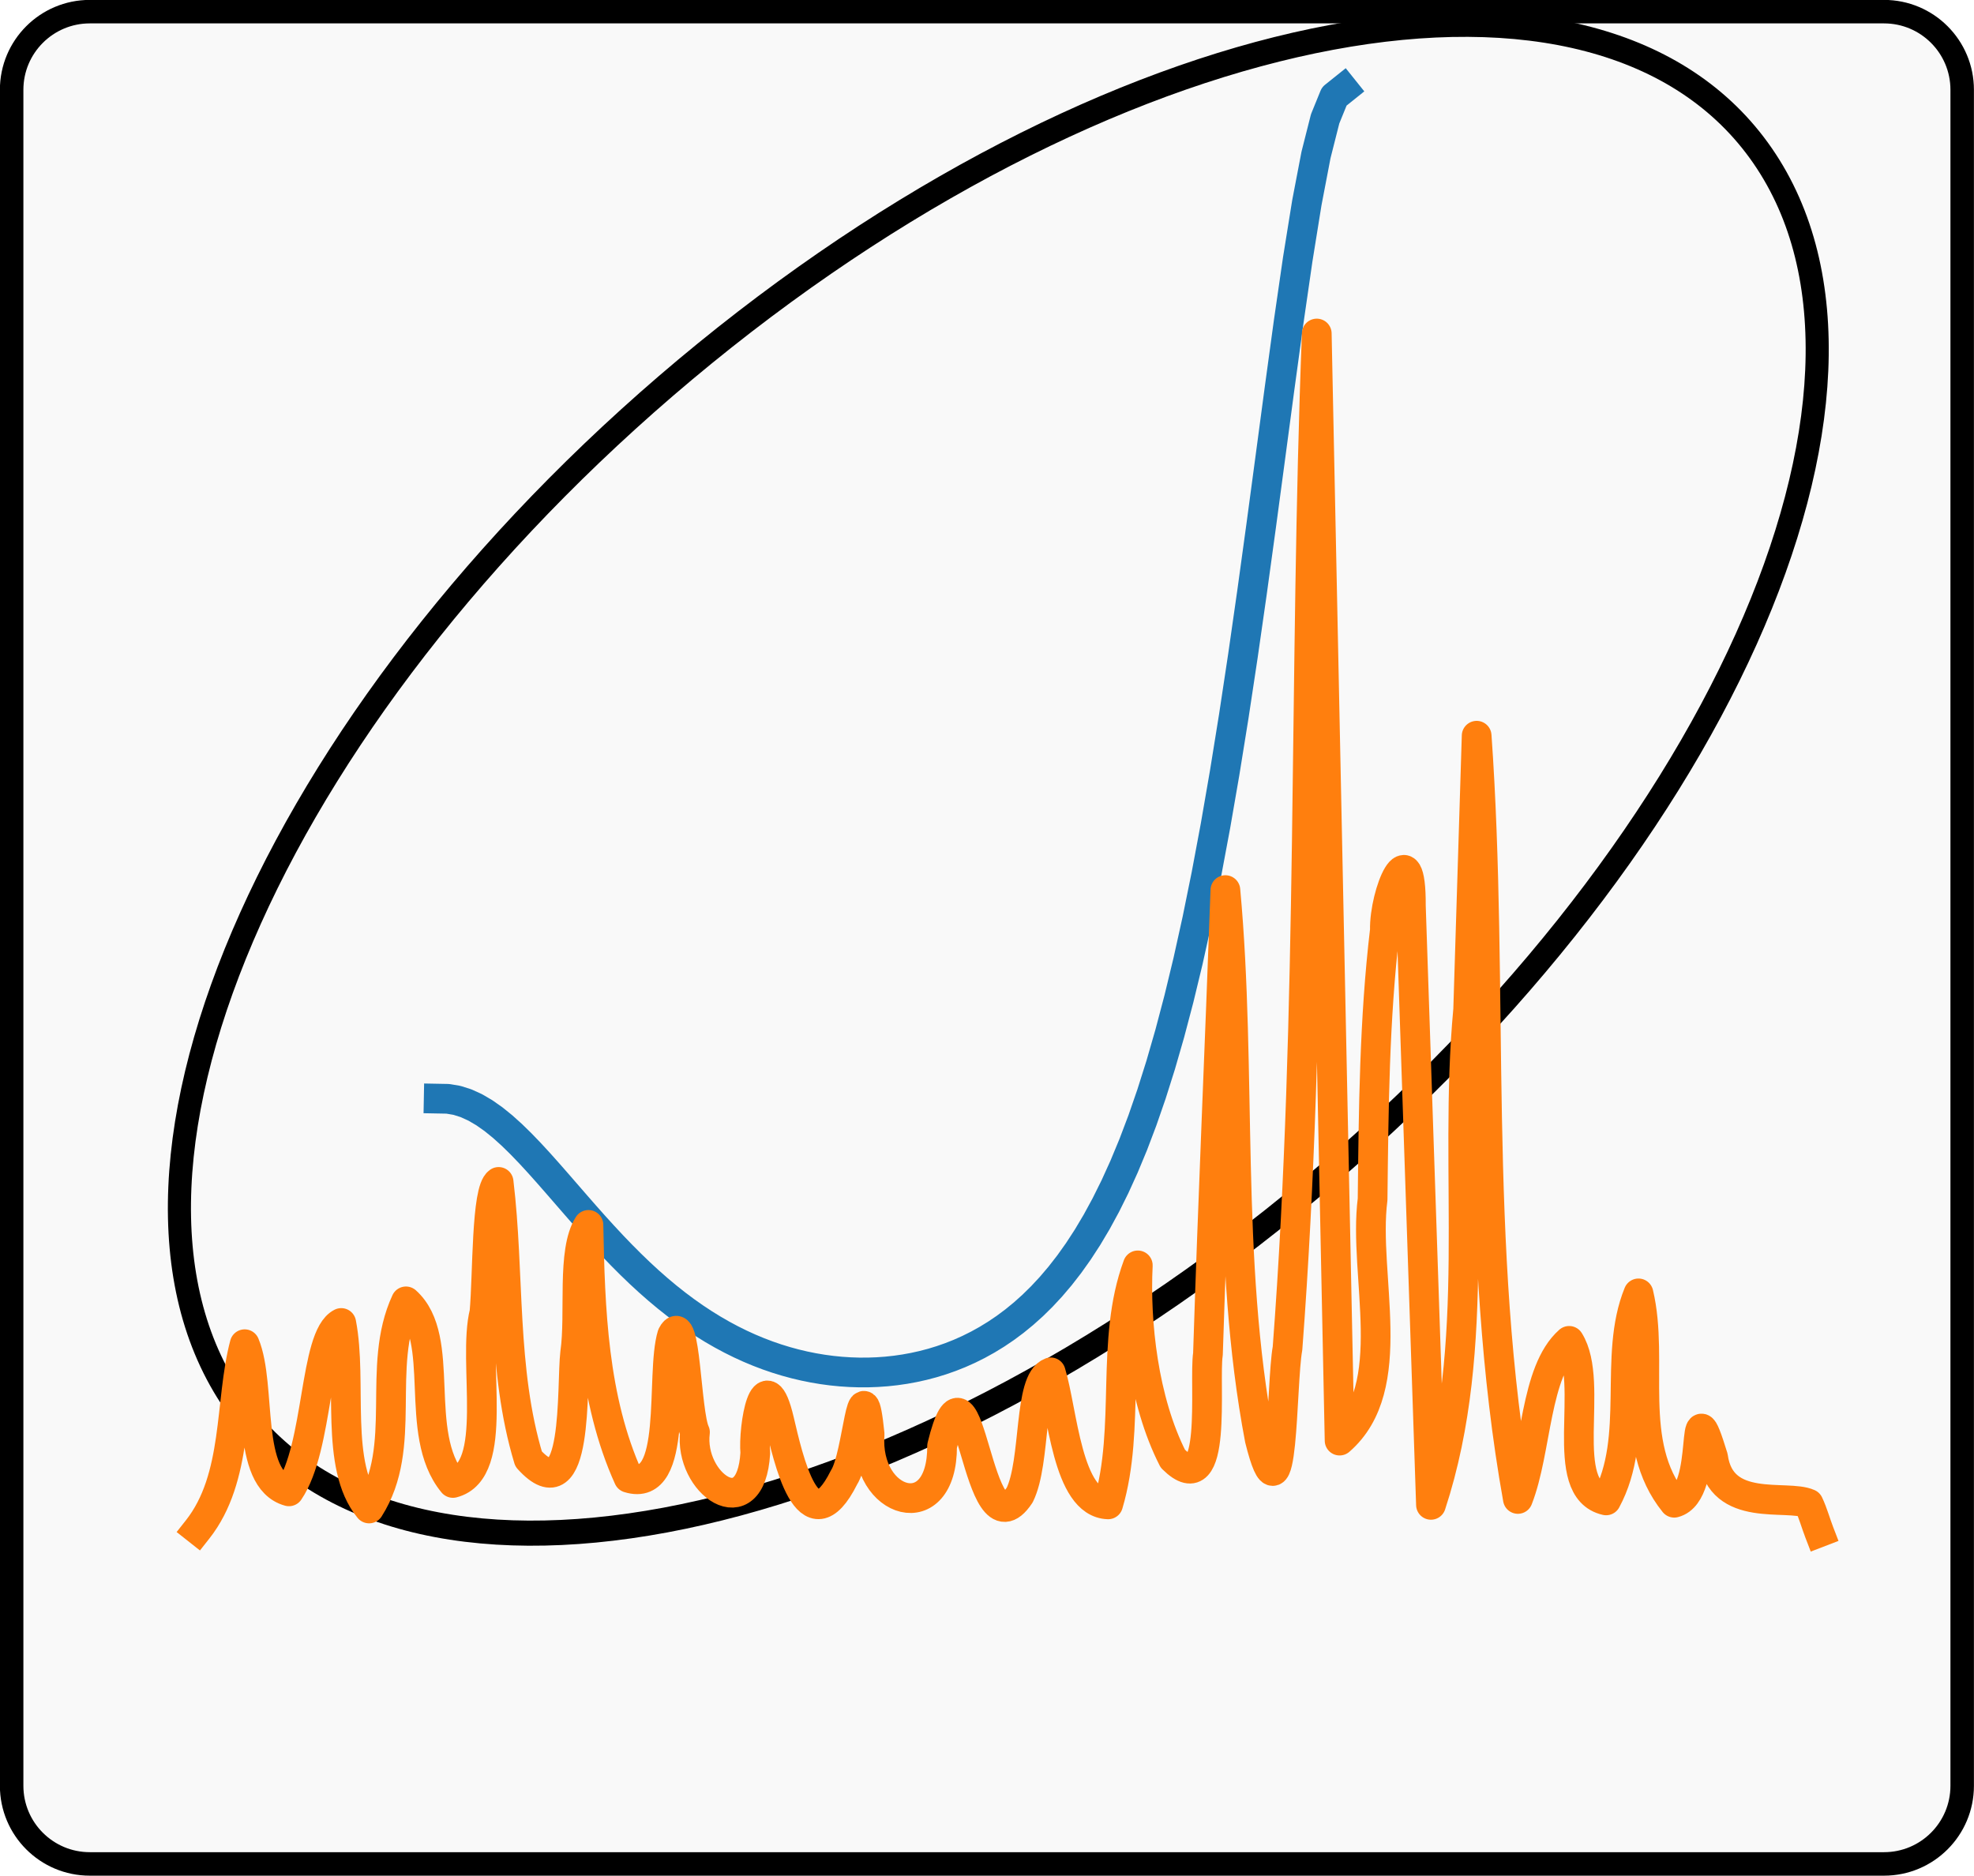
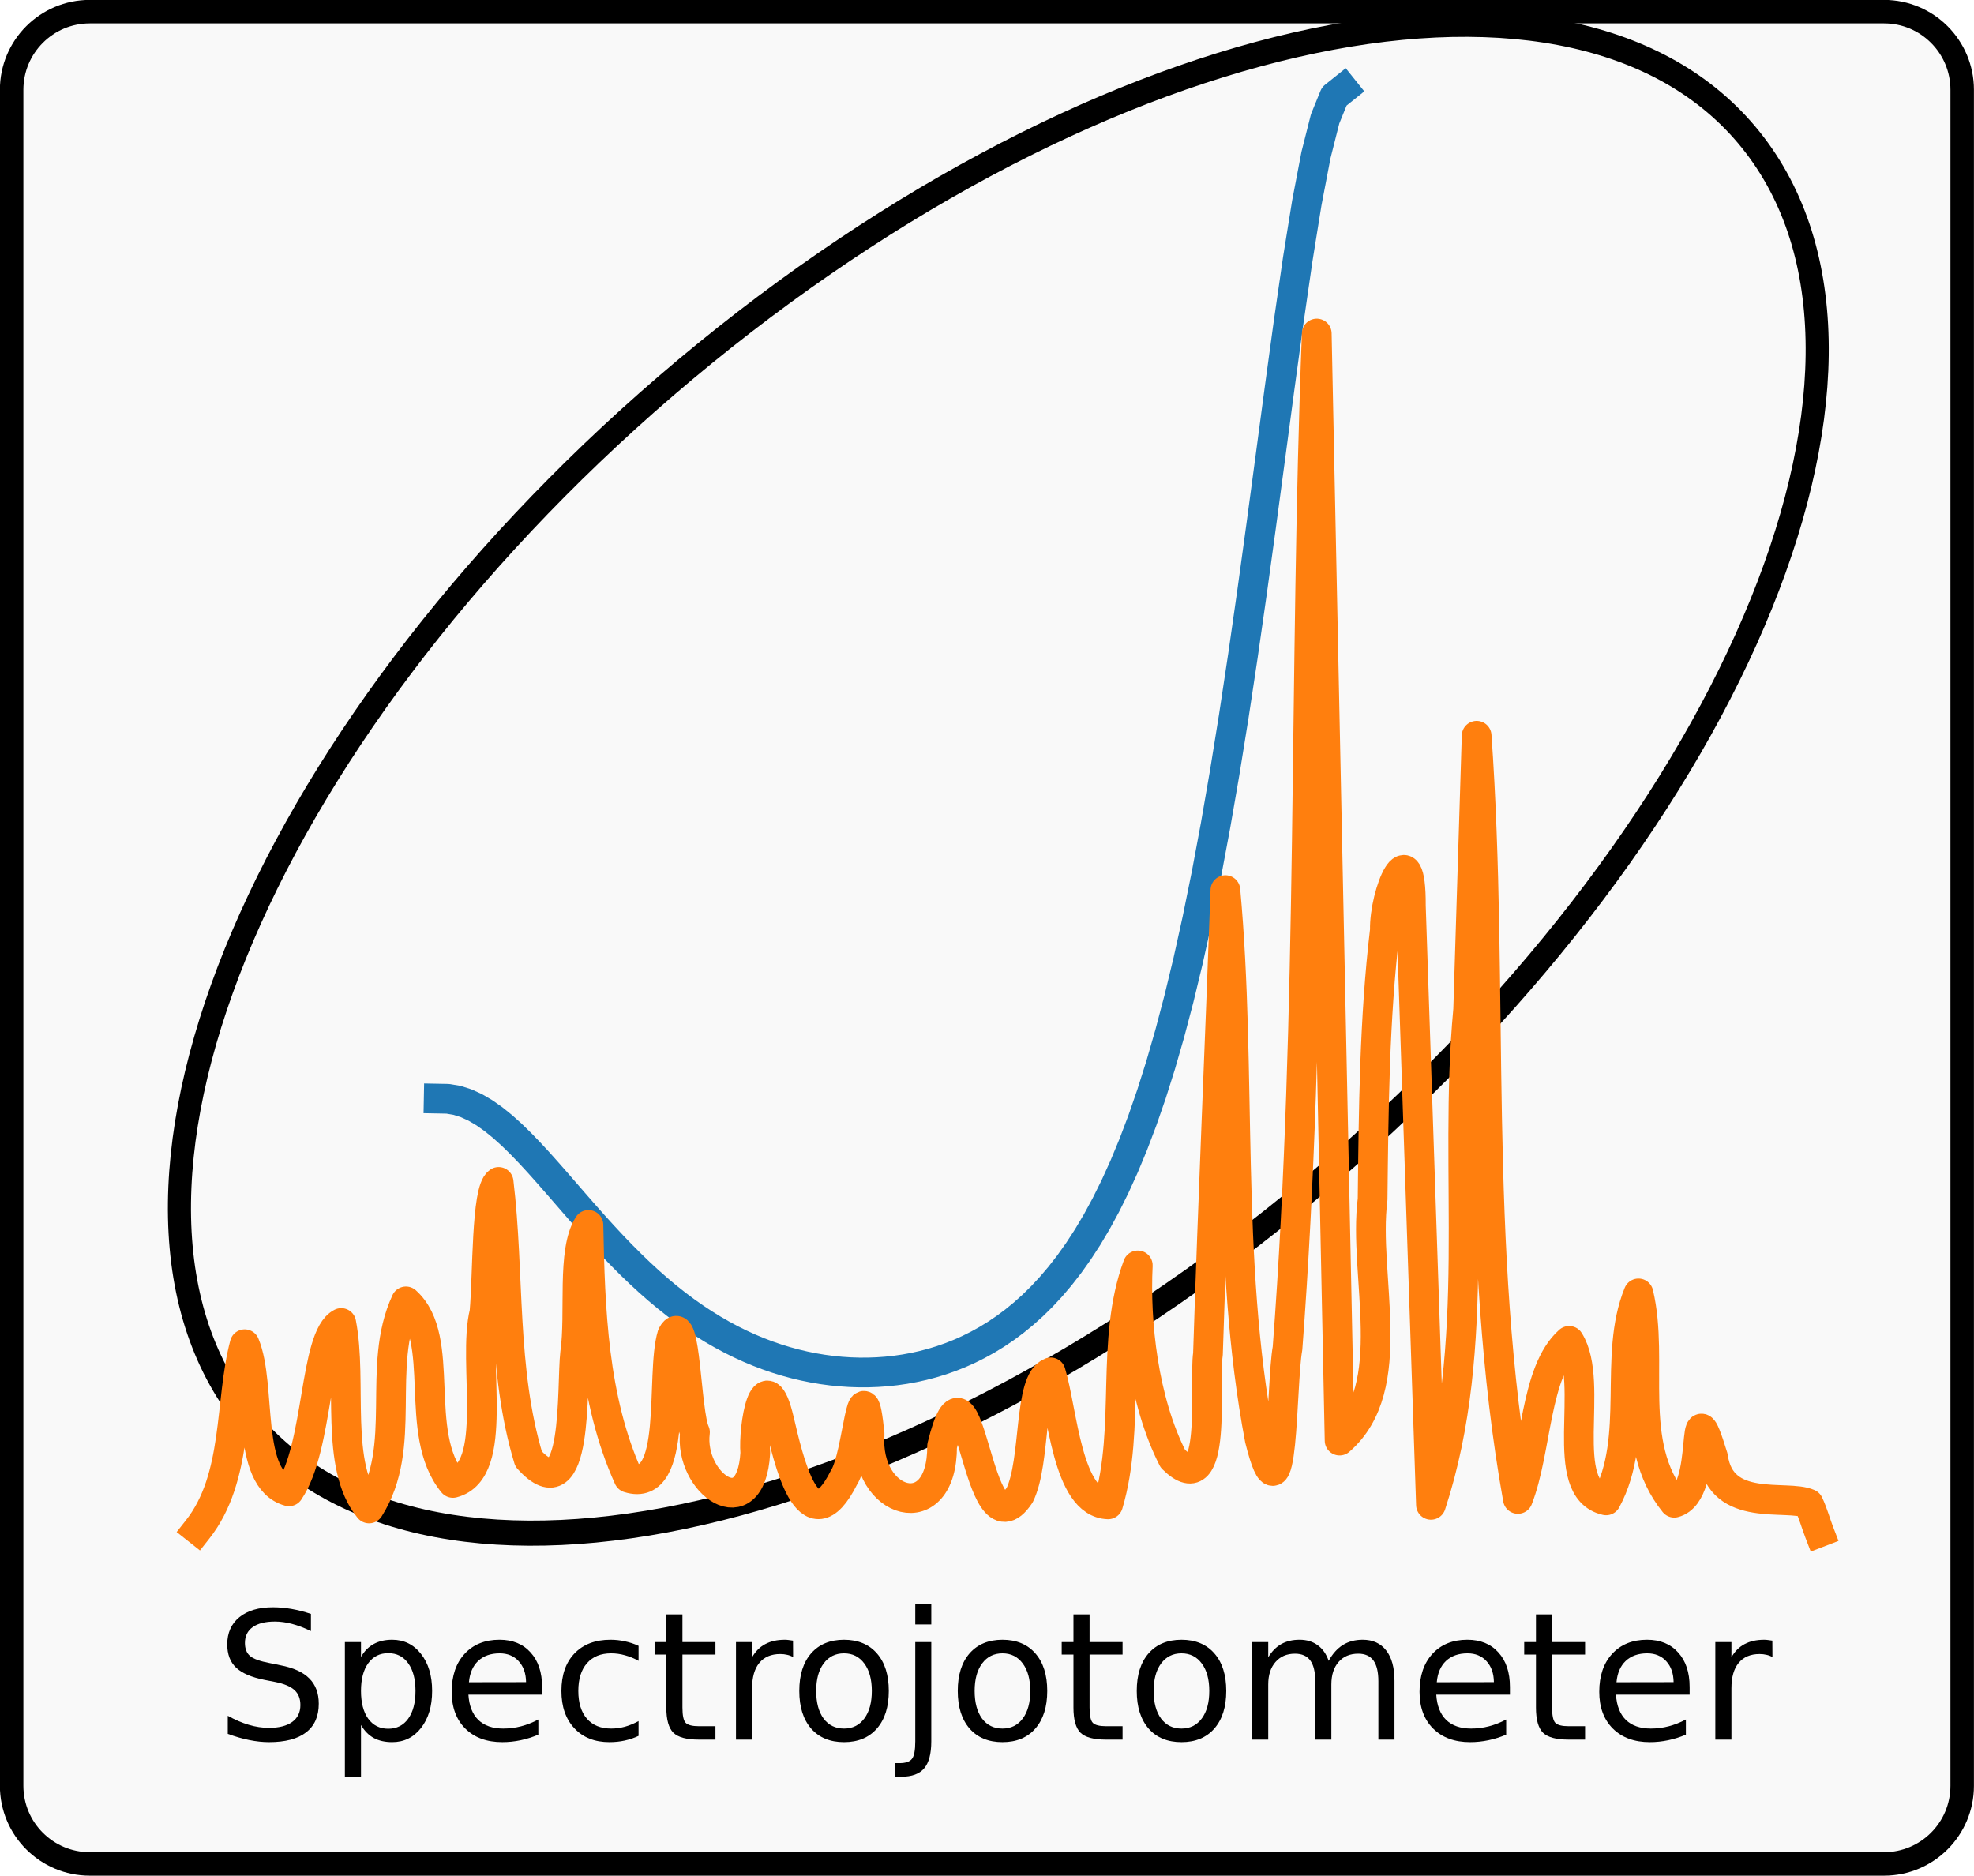
- <svg xmlns="http://www.w3.org/2000/svg" height="315.586" version="1.1" viewBox="0 0 265.688 252.469" width="332.109" id="svg2">
+ <svg xmlns="http://www.w3.org/2000/svg" version="1.2" width="332.109" height="315.586" viewBox="0 0 265.688 252.469" id="svg2">
  <defs id="defs4" style="stroke-linecap:butt;stroke-linejoin:round">
-     <style type="text/css" id="style6">
- *{stroke-linecap:butt;stroke-linejoin:round;}
-   </style>
+     <style type="text/css" id="style6" />
  </defs>
-   <g id="g4279" style="stroke-linecap:butt;stroke-linejoin:round" transform="translate(-128.7188,-35.65625)">
+   <g transform="translate(-128.7188,-35.65625)" id="g4279" style="stroke-linecap:butt;stroke-linejoin:round">
    <g id="figure_1" style="stroke-linecap:butt;stroke-linejoin:round">
-       <rect ry="10.519" y="37.224" x="130.286" height="249.317" width="262.531" id="rect3501" style="fill:#f9f9f9;fill-opacity:1;stroke:#000000;stroke-width:3.162;stroke-linecap:butt;stroke-linejoin:round;stroke-miterlimit:4;stroke-opacity:1;stroke-dasharray:none;stroke-dashoffset:0" />
-       <path transform="matrix(0.6720934,-0.5478145,0.5038606,0.7307229,8.400156,216.6854)" d="m 445.714,115.102 c 0,43.281 -68.528,78.367 -153.061,78.367 -84.533,0 -153.061,-35.086 -153.061,-78.367 0,-43.281 68.528,-78.367 153.061,-78.367 84.533,0 153.061,35.086 153.061,78.367 z" id="path3494" style="fill:#f9f9f9;fill-opacity:1;stroke:#000000;stroke-width:3.7;stroke-linecap:butt;stroke-linejoin:round;stroke-miterlimit:4;stroke-opacity:1;stroke-dasharray:none;stroke-dashoffset:0" />
+       <rect width="262.531" height="249.317" ry="10.519" x="130.286" y="37.224" id="rect3501" style="fill:#f9f9f9;fill-opacity:1;stroke:#000000;stroke-width:3.162;stroke-linecap:butt;stroke-linejoin:round;stroke-miterlimit:4;stroke-opacity:1;stroke-dasharray:none;stroke-dashoffset:0" />
+       <path d="m 445.714,115.102 a 153.061,78.367 0 1 1 -306.122,0 153.061,78.367 0 1 1 306.122,0 z" transform="matrix(0.6720934,-0.5478145,0.5038606,0.7307229,8.400156,216.6854)" id="path3494" style="fill:#f9f9f9;fill-opacity:1;stroke:#000000;stroke-width:3.7;stroke-linecap:butt;stroke-linejoin:round;stroke-miterlimit:4;stroke-opacity:1;stroke-dasharray:none;stroke-dashoffset:0" />
      <g id="line2d_13" style="stroke-linecap:butt;stroke-linejoin:round">
-         <path transform="translate(-3.2,3.2)" clip-path="url(#p59093bc8e4)" d="m 190.964,180.333 1.23,0.023 1.23,0.209 1.23,0.39 1.23,0.561 1.23,0.721 1.23,0.866 1.23,0.996 1.23,1.108 1.23,1.202 1.23,1.278 1.23,1.336 1.23,1.378 1.23,1.405 1.23,1.417 1.23,1.417 1.23,1.405 1.23,1.384 1.23,1.355 1.23,1.32 1.23,1.279 1.23,1.233 1.23,1.185 1.23,1.134 1.23,1.081 1.23,1.028 1.23,0.974 1.23,0.92 1.23,0.866 1.23,0.813 1.23,0.761 1.23,0.709 1.23,0.659 1.23,0.61 1.23,0.561 1.23,0.514 1.23,0.468 1.23,0.422 1.23,0.378 1.23,0.334 1.23,0.291 1.23,0.249 1.23,0.207 1.23,0.165 1.23,0.123 1.23,0.082 1.23,0.04 1.23,-0.002 1.23,-0.045 1.23,-0.088 1.23,-0.133 1.23,-0.178 1.23,-0.225 1.23,-0.273 1.23,-0.323 1.23,-0.376 1.23,-0.43 1.23,-0.488 1.23,-0.549 1.23,-0.613 1.23,-0.681 1.23,-0.754 1.23,-0.832 1.23,-0.916 1.23,-1.006 1.23,-1.103 1.23,-1.209 1.23,-1.323 1.23,-1.447 1.23,-1.582 1.23,-1.73 1.23,-1.891 1.23,-2.068 1.23,-2.262 1.23,-2.474 1.23,-2.708 1.23,-2.964 1.23,-3.246 1.23,-3.555 1.23,-3.893 1.23,-4.262 1.23,-4.663 1.23,-5.096 1.23,-5.561 1.23,-6.055 1.23,-6.571 1.23,-7.1 1.23,-7.627 1.23,-8.131 1.23,-8.583 1.23,-8.945 1.23,-9.171 1.23,-9.208 1.23,-8.997 1.23,-8.486 1.23,-7.633 1.23,-6.42 1.23,-4.863 1.23,-3.02 1.23,-0.986" style="fill:none;stroke:#1f77b4;stroke-width:4;stroke-linecap:square;stroke-linejoin:round;stroke-miterlimit:4;stroke-dasharray:none" id="path213" />
+         <path d="m 190.964,180.333 1.23,0.023 1.23,0.209 1.23,0.39 1.23,0.561 1.23,0.721 1.23,0.866 1.23,0.996 1.23,1.108 1.23,1.202 1.23,1.278 1.23,1.336 1.23,1.378 1.23,1.405 1.23,1.417 1.23,1.417 1.23,1.405 1.23,1.384 1.23,1.355 1.23,1.32 1.23,1.279 1.23,1.233 1.23,1.185 1.23,1.134 1.23,1.081 1.23,1.028 1.23,0.974 1.23,0.92 1.23,0.866 1.23,0.813 1.23,0.761 1.23,0.709 1.23,0.659 1.23,0.61 1.23,0.561 1.23,0.514 1.23,0.468 1.23,0.422 1.23,0.378 1.23,0.334 1.23,0.291 1.23,0.249 1.23,0.207 1.23,0.165 1.23,0.123 1.23,0.082 1.23,0.04 1.23,-0.002 1.23,-0.045 1.23,-0.088 1.23,-0.133 1.23,-0.178 1.23,-0.225 1.23,-0.273 1.23,-0.323 1.23,-0.376 1.23,-0.43 1.23,-0.488 1.23,-0.549 1.23,-0.613 1.23,-0.681 1.23,-0.754 1.23,-0.832 1.23,-0.916 1.23,-1.006 1.23,-1.103 1.23,-1.209 1.23,-1.323 1.23,-1.447 1.23,-1.582 1.23,-1.73 1.23,-1.891 1.23,-2.068 1.23,-2.262 1.23,-2.474 1.23,-2.708 1.23,-2.964 1.23,-3.246 1.23,-3.555 1.23,-3.893 1.23,-4.262 1.23,-4.663 1.23,-5.096 1.23,-5.561 1.23,-6.055 1.23,-6.571 1.23,-7.1 1.23,-7.627 1.23,-8.131 1.23,-8.583 1.23,-8.945 1.23,-9.171 1.23,-9.208 1.23,-8.997 1.23,-8.486 1.23,-7.633 1.23,-6.42 1.23,-4.863 1.23,-3.02 1.23,-0.986" transform="translate(-3.2,3.2)" clip-path="url(#p59093bc8e4)" id="path213" style="fill:none;stroke:#1f77b4;stroke-width:4;stroke-linecap:square;stroke-linejoin:round;stroke-miterlimit:4;stroke-dasharray:none" />
      </g>
      <g id="line2d_14" style="stroke-linecap:butt;stroke-linejoin:round">
-         <path id="path216" d="m 155.301,241.538 c 5.535,-7.003 4.288,-17.162 6.349,-24.951 2.347,5.625 0.026,18.163 5.96,19.805 4.084,-6.018 3.36,-20.794 7.038,-22.662 1.546,7.95 -0.983,19.217 3.748,24.966 5.336,-8.379 0.847,-19.002 4.963,-27.876 5.598,5.027 0.791,17.691 6.32,24.441 6.408,-1.649 2.56,-16.239 4.246,-22.968 0.458,-5.104 0.221,-16.408 1.904,-17.55 1.494,12.396 0.389,25.239 4.036,37.295 6.785,7.512 5.742,-9.879 6.265,-14.278 0.764,-5.288 -0.49,-13.675 1.788,-17.23 0.218,11.311 0.604,23.444 5.404,34.046 6.762,2.115 4.237,-13.914 5.865,-19.227 1.832,-3.569 1.83,10.509 3.072,13.083 -0.85,6.846 7.519,12.869 8.117,2.805 -0.303,-3.597 1.286,-12.653 3.226,-4.369 1.172,4.969 3.859,17.354 8.709,7.663 1.905,-2.96 2.418,-16.013 3.453,-5.835 -0.714,9.487 9.801,12.668 9.755,1.59 3.849,-15.668 4.585,15.451 10.444,6.606 2.246,-4.564 1.129,-15.393 4.177,-16.516 1.609,5.234 2.186,17.584 7.724,17.768 3.097,-10.418 0.237,-22.013 3.996,-32.167 -0.383,7.636 0.727,18.196 4.719,26.024 6.128,6.084 4.143,-10.317 4.722,-14.086 0.665,-20.821 1.603,-41.633 2.348,-62.451 2.262,24.59 -0.014,49.579 4.623,73.931 3.243,13.003 2.861,-7.464 3.738,-12.257 3.445,-45.452 2.172,-91.074 3.937,-136.591 1.025,49.671 2.05,99.343 3.074,149.014 8.308,-7.21 3.125,-22.204 4.44,-32.472 0.139,-12.111 0.225,-24.191 1.653,-36.232 -0.1,-5.036 3.56,-13.56 3.499,-3.289 0.9,26.88 1.808,53.761 2.705,80.642 7.075,-21.537 2.934,-44.48 5.006,-66.657 0.381,-12.29 0.762,-24.579 1.143,-36.869 2.421,34.209 -0.526,68.812 5.548,102.73 2.58,-6.604 2.241,-17.149 6.901,-21.278 3.59,5.744 -1.756,19.948 4.975,21.473 4.624,-8.549 0.872,-19.35 4.356,-27.863 2.19,9.202 -1.643,20.192 4.814,28.178 4.961,-1.266 1.857,-17.1 5.225,-6.15 1.073,7.649 9.941,4.961 12.862,6.282 0.586,1.242 0.943,2.578 1.436,3.858" clip-path="url(#p59093bc8e4)" style="fill:none;stroke:#ff7f0e;stroke-width:4;stroke-linecap:square;stroke-linejoin:round;stroke-miterlimit:4;stroke-dasharray:none" />
+         <path d="m 155.301,241.538 c 5.535,-7.003 4.288,-17.162 6.349,-24.951 2.347,5.625 0.026,18.163 5.96,19.805 4.084,-6.018 3.36,-20.794 7.038,-22.662 1.546,7.95 -0.983,19.217 3.748,24.966 5.336,-8.379 0.847,-19.002 4.963,-27.876 5.598,5.027 0.791,17.691 6.32,24.441 6.408,-1.649 2.56,-16.239 4.246,-22.968 0.458,-5.104 0.221,-16.408 1.904,-17.55 1.494,12.396 0.389,25.239 4.036,37.295 6.785,7.512 5.742,-9.879 6.265,-14.278 0.764,-5.288 -0.49,-13.675 1.788,-17.23 0.218,11.311 0.604,23.444 5.404,34.046 6.762,2.115 4.237,-13.914 5.865,-19.227 1.832,-3.569 1.83,10.509 3.072,13.083 -0.85,6.846 7.519,12.869 8.117,2.805 -0.303,-3.597 1.286,-12.653 3.226,-4.369 1.172,4.969 3.859,17.354 8.709,7.663 1.905,-2.96 2.418,-16.013 3.453,-5.835 -0.714,9.487 9.801,12.668 9.755,1.59 3.849,-15.668 4.585,15.451 10.444,6.606 2.246,-4.564 1.129,-15.393 4.177,-16.516 1.609,5.234 2.186,17.584 7.724,17.768 3.097,-10.418 0.237,-22.013 3.996,-32.167 -0.383,7.636 0.727,18.196 4.719,26.024 6.128,6.084 4.143,-10.317 4.722,-14.086 0.665,-20.821 1.603,-41.633 2.348,-62.451 2.262,24.59 -0.014,49.579 4.623,73.931 3.243,13.003 2.861,-7.464 3.738,-12.257 3.445,-45.452 2.172,-91.074 3.937,-136.591 1.025,49.671 2.05,99.343 3.074,149.014 8.308,-7.21 3.125,-22.204 4.44,-32.472 0.139,-12.111 0.225,-24.191 1.653,-36.232 -0.1,-5.036 3.56,-13.56 3.499,-3.289 0.9,26.88 1.808,53.761 2.705,80.642 7.075,-21.537 2.934,-44.48 5.006,-66.657 0.381,-12.29 0.762,-24.579 1.143,-36.869 2.421,34.209 -0.526,68.812 5.548,102.73 2.58,-6.604 2.241,-17.149 6.901,-21.278 3.59,5.744 -1.756,19.948 4.975,21.473 4.624,-8.549 0.872,-19.35 4.356,-27.863 2.19,9.202 -1.643,20.192 4.814,28.178 4.961,-1.266 1.857,-17.1 5.225,-6.15 1.073,7.649 9.941,4.961 12.862,6.282 0.586,1.242 0.943,2.578 1.436,3.858" clip-path="url(#p59093bc8e4)" id="path216" style="fill:none;stroke:#ff7f0e;stroke-width:4;stroke-linecap:square;stroke-linejoin:round;stroke-miterlimit:4;stroke-dasharray:none" />
      </g>
      <g id="patch_6" style="stroke-linecap:butt;stroke-linejoin:round" />
-       <flowRoot transform="matrix(0.8,0,0,0.8,15.67347,-2.938776)" style="font-size:30px;font-style:normal;font-weight:normal;line-height:125%;letter-spacing:0px;word-spacing:0px;fill:#000000;fill-opacity:1;stroke:none;font-family:Sans" id="flowRoot4271" xml:space="preserve">
-         <flowRegion id="flowRegion4273">
-           <rect style="font-size:30px" y="311.02" x="177.551" height="37.959" width="293.878" id="rect4275" />
-         </flowRegion>
-         <flowPara style="font-size:30px" id="flowPara4277">Spectrojotometer</flowPara>
-       </flowRoot>
+       <g transform="matrix(0.8,0,0,0.8,15.67347,-2.938776)" id="flowRoot4271" style="font-size:30px;font-style:normal;font-weight:normal;line-height:125%;letter-spacing:0px;word-spacing:0px;fill:#000000;fill-opacity:1;stroke:none;font-family:Sans">
+         <path d="m 193.617,319.781 0,2.886 c -1.123,-0.537 -2.183,-0.937 -3.179,-1.201 -0.996,-0.264 -1.958,-0.395 -2.886,-0.396 -1.611,2e-5 -2.856,0.313 -3.735,0.938 -0.869,0.625 -1.304,1.514 -1.304,2.666 0,0.967 0.288,1.699 0.864,2.197 0.586,0.488 1.689,0.884 3.311,1.187 l 1.787,0.366 c 2.207,0.42 3.833,1.162 4.878,2.227 1.055,1.055 1.582,2.471 1.582,4.248 -2e-5,2.119 -0.713,3.726 -2.139,4.819 -1.416,1.094 -3.496,1.641 -6.24,1.641 -1.035,0 -2.139,-0.117 -3.311,-0.352 -1.162,-0.234 -2.368,-0.581 -3.618,-1.04 l 0,-3.047 c 1.201,0.674 2.378,1.182 3.53,1.523 1.152,0.342 2.285,0.513 3.398,0.513 1.689,0 2.993,-0.332 3.911,-0.996 0.918,-0.664 1.377,-1.611 1.377,-2.842 -2e-5,-1.074 -0.332,-1.914 -0.996,-2.52 -0.654,-0.605 -1.733,-1.06 -3.237,-1.362 l -1.802,-0.352 c -2.207,-0.439 -3.804,-1.128 -4.79,-2.065 -0.986,-0.937 -1.479,-2.241 -1.479,-3.911 0,-1.934 0.679,-3.457 2.036,-4.57 1.367,-1.113 3.247,-1.67 5.64,-1.67 1.025,2e-5 2.07,0.093 3.135,0.278 1.064,0.186 2.153,0.464 3.267,0.835" id="path4353" />
+         <path d="m 202.04,338.473 0,8.701 -2.71,0 0,-22.646 2.71,0 0,2.49 c 0.566,-0.977 1.279,-1.699 2.139,-2.168 0.869,-0.478 1.904,-0.718 3.105,-0.718 1.992,10e-6 3.608,0.791 4.849,2.373 1.25,1.582 1.875,3.662 1.875,6.24 -1e-5,2.578 -0.625,4.658 -1.875,6.24 -1.24,1.582 -2.856,2.373 -4.849,2.373 -1.201,0 -2.236,-0.234 -3.105,-0.703 -0.859,-0.479 -1.572,-1.206 -2.139,-2.183 m 9.17,-5.728 c -1e-5,-1.982 -0.41,-3.535 -1.23,-4.658 -0.811,-1.133 -1.929,-1.699 -3.354,-1.699 -1.426,10e-6 -2.549,0.566 -3.369,1.699 -0.811,1.123 -1.216,2.676 -1.216,4.658 -1e-5,1.982 0.405,3.54 1.216,4.673 0.82,1.123 1.943,1.685 3.369,1.685 1.426,0 2.544,-0.562 3.354,-1.685 0.82,-1.133 1.23,-2.69 1.23,-4.673" id="path4355" />
+         <path d="m 232.509,332.057 0,1.318 -12.393,0 c 0.117,1.855 0.674,3.271 1.67,4.248 1.006,0.967 2.402,1.45 4.189,1.45 1.035,10e-6 2.036,-0.127 3.003,-0.381 0.977,-0.254 1.943,-0.635 2.9,-1.143 l 0,2.549 c -0.967,0.41 -1.958,0.723 -2.974,0.938 -1.016,0.215 -2.046,0.322 -3.091,0.322 -2.617,0 -4.692,-0.762 -6.226,-2.285 -1.523,-1.523 -2.285,-3.584 -2.285,-6.182 0,-2.686 0.723,-4.814 2.168,-6.387 1.455,-1.582 3.413,-2.373 5.874,-2.373 2.207,10e-6 3.95,0.713 5.229,2.139 1.289,1.416 1.934,3.345 1.934,5.786 m -2.695,-0.791 c -0.02,-1.475 -0.435,-2.651 -1.245,-3.53 -0.801,-0.879 -1.865,-1.318 -3.193,-1.318 -1.504,2e-5 -2.71,0.425 -3.618,1.274 -0.898,0.85 -1.416,2.046 -1.553,3.589 l 9.609,-0.015" id="path4357" />
+         <path d="m 248.739,325.157 0,2.52 c -0.762,-0.42 -1.528,-0.732 -2.3,-0.938 -0.762,-0.215 -1.533,-0.322 -2.314,-0.322 -1.748,2e-5 -3.105,0.557 -4.072,1.67 -0.967,1.104 -1.45,2.656 -1.45,4.658 -1e-5,2.002 0.483,3.56 1.45,4.673 0.967,1.104 2.324,1.655 4.072,1.655 0.781,10e-6 1.553,-0.103 2.314,-0.308 0.771,-0.215 1.538,-0.532 2.3,-0.952 l 0,2.49 c -0.752,0.352 -1.533,0.615 -2.344,0.791 -0.801,0.176 -1.655,0.264 -2.563,0.264 -2.471,0 -4.434,-0.776 -5.889,-2.329 -1.455,-1.553 -2.183,-3.647 -2.183,-6.284 0,-2.676 0.732,-4.78 2.197,-6.313 1.475,-1.533 3.491,-2.3 6.05,-2.3 0.83,10e-6 1.641,0.088 2.432,0.264 0.791,0.166 1.558,0.42 2.3,0.762" id="path4359" />
+         <path d="m 256.122,319.869 0,4.658 5.552,0 0,2.095 -5.552,0 0,8.906 c -1e-5,1.338 0.181,2.197 0.542,2.578 0.371,0.381 1.118,0.571 2.241,0.571 l 2.769,0 0,2.256 -2.769,0 c -2.08,0 -3.516,-0.386 -4.307,-1.157 -0.791,-0.781 -1.187,-2.197 -1.187,-4.248 l 0,-8.906 -1.978,0 0,-2.095 1.978,0 0,-4.658 2.71,0" id="path4361" />
+         <path d="m 274.74,327.047 c -0.303,-0.176 -0.635,-0.303 -0.996,-0.381 -0.352,-0.088 -0.742,-0.132 -1.172,-0.132 -1.523,2e-5 -2.695,0.498 -3.516,1.494 -0.811,0.986 -1.216,2.407 -1.216,4.263 l 0,8.643 -2.71,0 0,-16.406 2.71,0 0,2.549 c 0.566,-0.996 1.304,-1.733 2.212,-2.212 0.908,-0.488 2.012,-0.732 3.311,-0.732 0.186,10e-6 0.391,0.015 0.615,0.044 0.225,0.02 0.474,0.054 0.747,0.103 l 0.015,2.769" id="path4363" />
+         <path d="m 283.31,326.417 c -1.445,2e-5 -2.588,0.566 -3.428,1.699 -0.84,1.123 -1.26,2.666 -1.26,4.629 0,1.963 0.415,3.511 1.245,4.644 0.84,1.123 1.987,1.685 3.442,1.685 1.436,10e-6 2.573,-0.566 3.413,-1.699 0.84,-1.133 1.26,-2.676 1.26,-4.629 -10e-6,-1.943 -0.42,-3.481 -1.26,-4.614 -0.84,-1.143 -1.978,-1.714 -3.413,-1.714 m 0,-2.285 c 2.344,10e-6 4.185,0.762 5.522,2.285 1.338,1.523 2.007,3.633 2.007,6.328 -2e-5,2.686 -0.669,4.795 -2.007,6.328 -1.338,1.523 -3.179,2.285 -5.522,2.285 -2.354,0 -4.199,-0.762 -5.537,-2.285 -1.328,-1.533 -1.992,-3.643 -1.992,-6.328 0,-2.695 0.664,-4.805 1.992,-6.328 1.338,-1.523 3.184,-2.285 5.537,-2.285" id="path4365" />
+         <path d="m 295.292,324.527 2.695,0 0,16.699 c 0,2.09 -0.4,3.604 -1.201,4.541 -0.791,0.937 -2.07,1.406 -3.838,1.406 l -1.025,0 0,-2.285 0.718,0 c 1.025,0 1.724,-0.239 2.095,-0.718 0.371,-0.469 0.557,-1.45 0.557,-2.944 l 0,-16.699 m 0,-6.387 2.695,0 0,3.413 -2.695,0 0,-3.413" id="path4367" />
+         <path d="m 309.97,326.417 c -1.445,2e-5 -2.588,0.566 -3.428,1.699 -0.84,1.123 -1.26,2.666 -1.26,4.629 -1e-5,1.963 0.415,3.511 1.245,4.644 0.84,1.123 1.987,1.685 3.442,1.685 1.436,10e-6 2.573,-0.566 3.413,-1.699 0.84,-1.133 1.26,-2.676 1.26,-4.629 -2e-5,-1.943 -0.42,-3.481 -1.26,-4.614 -0.84,-1.143 -1.978,-1.714 -3.413,-1.714 m 0,-2.285 c 2.344,10e-6 4.185,0.762 5.522,2.285 1.338,1.523 2.007,3.633 2.007,6.328 -10e-6,2.686 -0.669,4.795 -2.007,6.328 -1.338,1.523 -3.179,2.285 -5.522,2.285 -2.354,0 -4.199,-0.762 -5.537,-2.285 -1.328,-1.533 -1.992,-3.643 -1.992,-6.328 0,-2.695 0.664,-4.805 1.992,-6.328 1.338,-1.523 3.184,-2.285 5.537,-2.285" id="path4369" />
+         <path d="m 324.618,319.869 0,4.658 5.552,0 0,2.095 -5.552,0 0,8.906 c 0,1.338 0.181,2.197 0.542,2.578 0.371,0.381 1.118,0.571 2.241,0.571 l 2.769,0 0,2.256 -2.769,0 c -2.08,0 -3.516,-0.386 -4.307,-1.157 -0.791,-0.781 -1.187,-2.197 -1.187,-4.248 l 0,-8.906 -1.978,0 0,-2.095 1.978,0 0,-4.658 2.71,0" id="path4371" />
+         <path d="m 340.087,326.417 c -1.445,2e-5 -2.588,0.566 -3.428,1.699 -0.84,1.123 -1.26,2.666 -1.26,4.629 0,1.963 0.415,3.511 1.245,4.644 0.84,1.123 1.987,1.685 3.442,1.685 1.436,10e-6 2.573,-0.566 3.413,-1.699 0.84,-1.133 1.26,-2.676 1.26,-4.629 -2e-5,-1.943 -0.42,-3.481 -1.26,-4.614 -0.84,-1.143 -1.978,-1.714 -3.413,-1.714 m 0,-2.285 c 2.344,10e-6 4.185,0.762 5.522,2.285 1.338,1.523 2.007,3.633 2.007,6.328 -2e-5,2.686 -0.669,4.795 -2.007,6.328 -1.338,1.523 -3.179,2.285 -5.522,2.285 -2.354,0 -4.199,-0.762 -5.537,-2.285 -1.328,-1.533 -1.992,-3.643 -1.992,-6.328 0,-2.695 0.664,-4.805 1.992,-6.328 1.338,-1.523 3.184,-2.285 5.537,-2.285" id="path4373" />
+         <path d="m 364.843,327.677 c 0.674,-1.211 1.479,-2.104 2.417,-2.681 0.937,-0.576 2.041,-0.864 3.311,-0.864 1.709,10e-6 3.027,0.601 3.955,1.802 0.928,1.191 1.392,2.891 1.392,5.098 l 0,9.902 -2.71,0 0,-9.814 c -2e-5,-1.572 -0.278,-2.739 -0.835,-3.501 -0.557,-0.762 -1.406,-1.143 -2.549,-1.143 -1.397,10e-6 -2.5,0.464 -3.311,1.392 -0.811,0.928 -1.216,2.192 -1.216,3.794 l 0,9.272 -2.71,0 0,-9.814 c -10e-6,-1.582 -0.278,-2.749 -0.835,-3.501 -0.557,-0.762 -1.416,-1.143 -2.578,-1.143 -1.377,10e-6 -2.471,0.469 -3.281,1.406 -0.811,0.928 -1.216,2.188 -1.216,3.779 l 0,9.272 -2.71,0 0,-16.406 2.71,0 0,2.549 c 0.615,-1.006 1.353,-1.748 2.212,-2.227 0.859,-0.478 1.88,-0.718 3.062,-0.718 1.191,10e-6 2.202,0.303 3.032,0.908 0.84,0.605 1.46,1.484 1.86,2.637" id="path4375" />
+         <path d="m 395.341,332.057 0,1.318 -12.393,0 c 0.117,1.855 0.674,3.271 1.67,4.248 1.006,0.967 2.402,1.45 4.189,1.45 1.035,10e-6 2.036,-0.127 3.003,-0.381 0.977,-0.254 1.943,-0.635 2.9,-1.143 l 0,2.549 c -0.967,0.41 -1.958,0.723 -2.974,0.938 -1.016,0.215 -2.046,0.322 -3.091,0.322 -2.617,0 -4.692,-0.762 -6.226,-2.285 -1.523,-1.523 -2.285,-3.584 -2.285,-6.182 0,-2.686 0.723,-4.814 2.168,-6.387 1.455,-1.582 3.413,-2.373 5.874,-2.373 2.207,10e-6 3.95,0.713 5.229,2.139 1.289,1.416 1.934,3.345 1.934,5.786 m -2.695,-0.791 c -0.019,-1.475 -0.435,-2.651 -1.245,-3.53 -0.801,-0.879 -1.865,-1.318 -3.193,-1.318 -1.504,2e-5 -2.71,0.425 -3.618,1.274 -0.898,0.85 -1.416,2.046 -1.553,3.589 l 9.609,-0.015" id="path4377" />
+         <path d="m 402.431,319.869 0,4.658 5.552,0 0,2.095 -5.552,0 0,8.906 c 0,1.338 0.181,2.197 0.542,2.578 0.371,0.381 1.118,0.571 2.241,0.571 l 2.769,0 0,2.256 -2.769,0 c -2.08,0 -3.516,-0.386 -4.307,-1.157 -0.791,-0.781 -1.187,-2.197 -1.187,-4.248 l 0,-8.906 -1.978,0 0,-2.095 1.978,0 0,-4.658 2.71,0" id="path4379" />
+         <path d="m 425.575,332.057 0,1.318 -12.393,0 c 0.117,1.855 0.674,3.271 1.67,4.248 1.006,0.967 2.402,1.45 4.189,1.45 1.035,10e-6 2.036,-0.127 3.003,-0.381 0.977,-0.254 1.943,-0.635 2.9,-1.143 l 0,2.549 c -0.967,0.41 -1.958,0.723 -2.974,0.938 -1.016,0.215 -2.046,0.322 -3.091,0.322 -2.617,0 -4.692,-0.762 -6.226,-2.285 -1.523,-1.523 -2.285,-3.584 -2.285,-6.182 0,-2.686 0.723,-4.814 2.168,-6.387 1.455,-1.582 3.413,-2.373 5.874,-2.373 2.207,10e-6 3.95,0.713 5.229,2.139 1.289,1.416 1.934,3.345 1.934,5.786 m -2.695,-0.791 c -0.019,-1.475 -0.435,-2.651 -1.245,-3.53 -0.801,-0.879 -1.865,-1.318 -3.193,-1.318 -1.504,2e-5 -2.71,0.425 -3.618,1.274 -0.898,0.85 -1.416,2.046 -1.553,3.589 l 9.609,-0.015" id="path4381" />
+         <path d="m 439.506,327.047 c -0.303,-0.176 -0.635,-0.303 -0.996,-0.381 -0.352,-0.088 -0.742,-0.132 -1.172,-0.132 -1.523,2e-5 -2.695,0.498 -3.516,1.494 -0.811,0.986 -1.216,2.407 -1.216,4.263 l 0,8.643 -2.71,0 0,-16.406 2.71,0 0,2.549 c 0.566,-0.996 1.304,-1.733 2.212,-2.212 0.908,-0.488 2.012,-0.732 3.311,-0.732 0.186,10e-6 0.391,0.015 0.615,0.044 0.225,0.02 0.474,0.054 0.747,0.103 l 0.015,2.769" id="path4383" />
+       </g>
    </g>
  </g>
  <defs id="defs230">
    <clipPath id="p59093bc8e4">
-       <rect height="217.44" width="334.8" x="54" y="34.56" id="rect233" style="stroke-linecap:butt;stroke-linejoin:round" />
+       <rect width="334.8" height="217.44" x="54" y="34.56" id="rect233" style="stroke-linecap:butt;stroke-linejoin:round" />
    </clipPath>
  </defs>
</svg>
